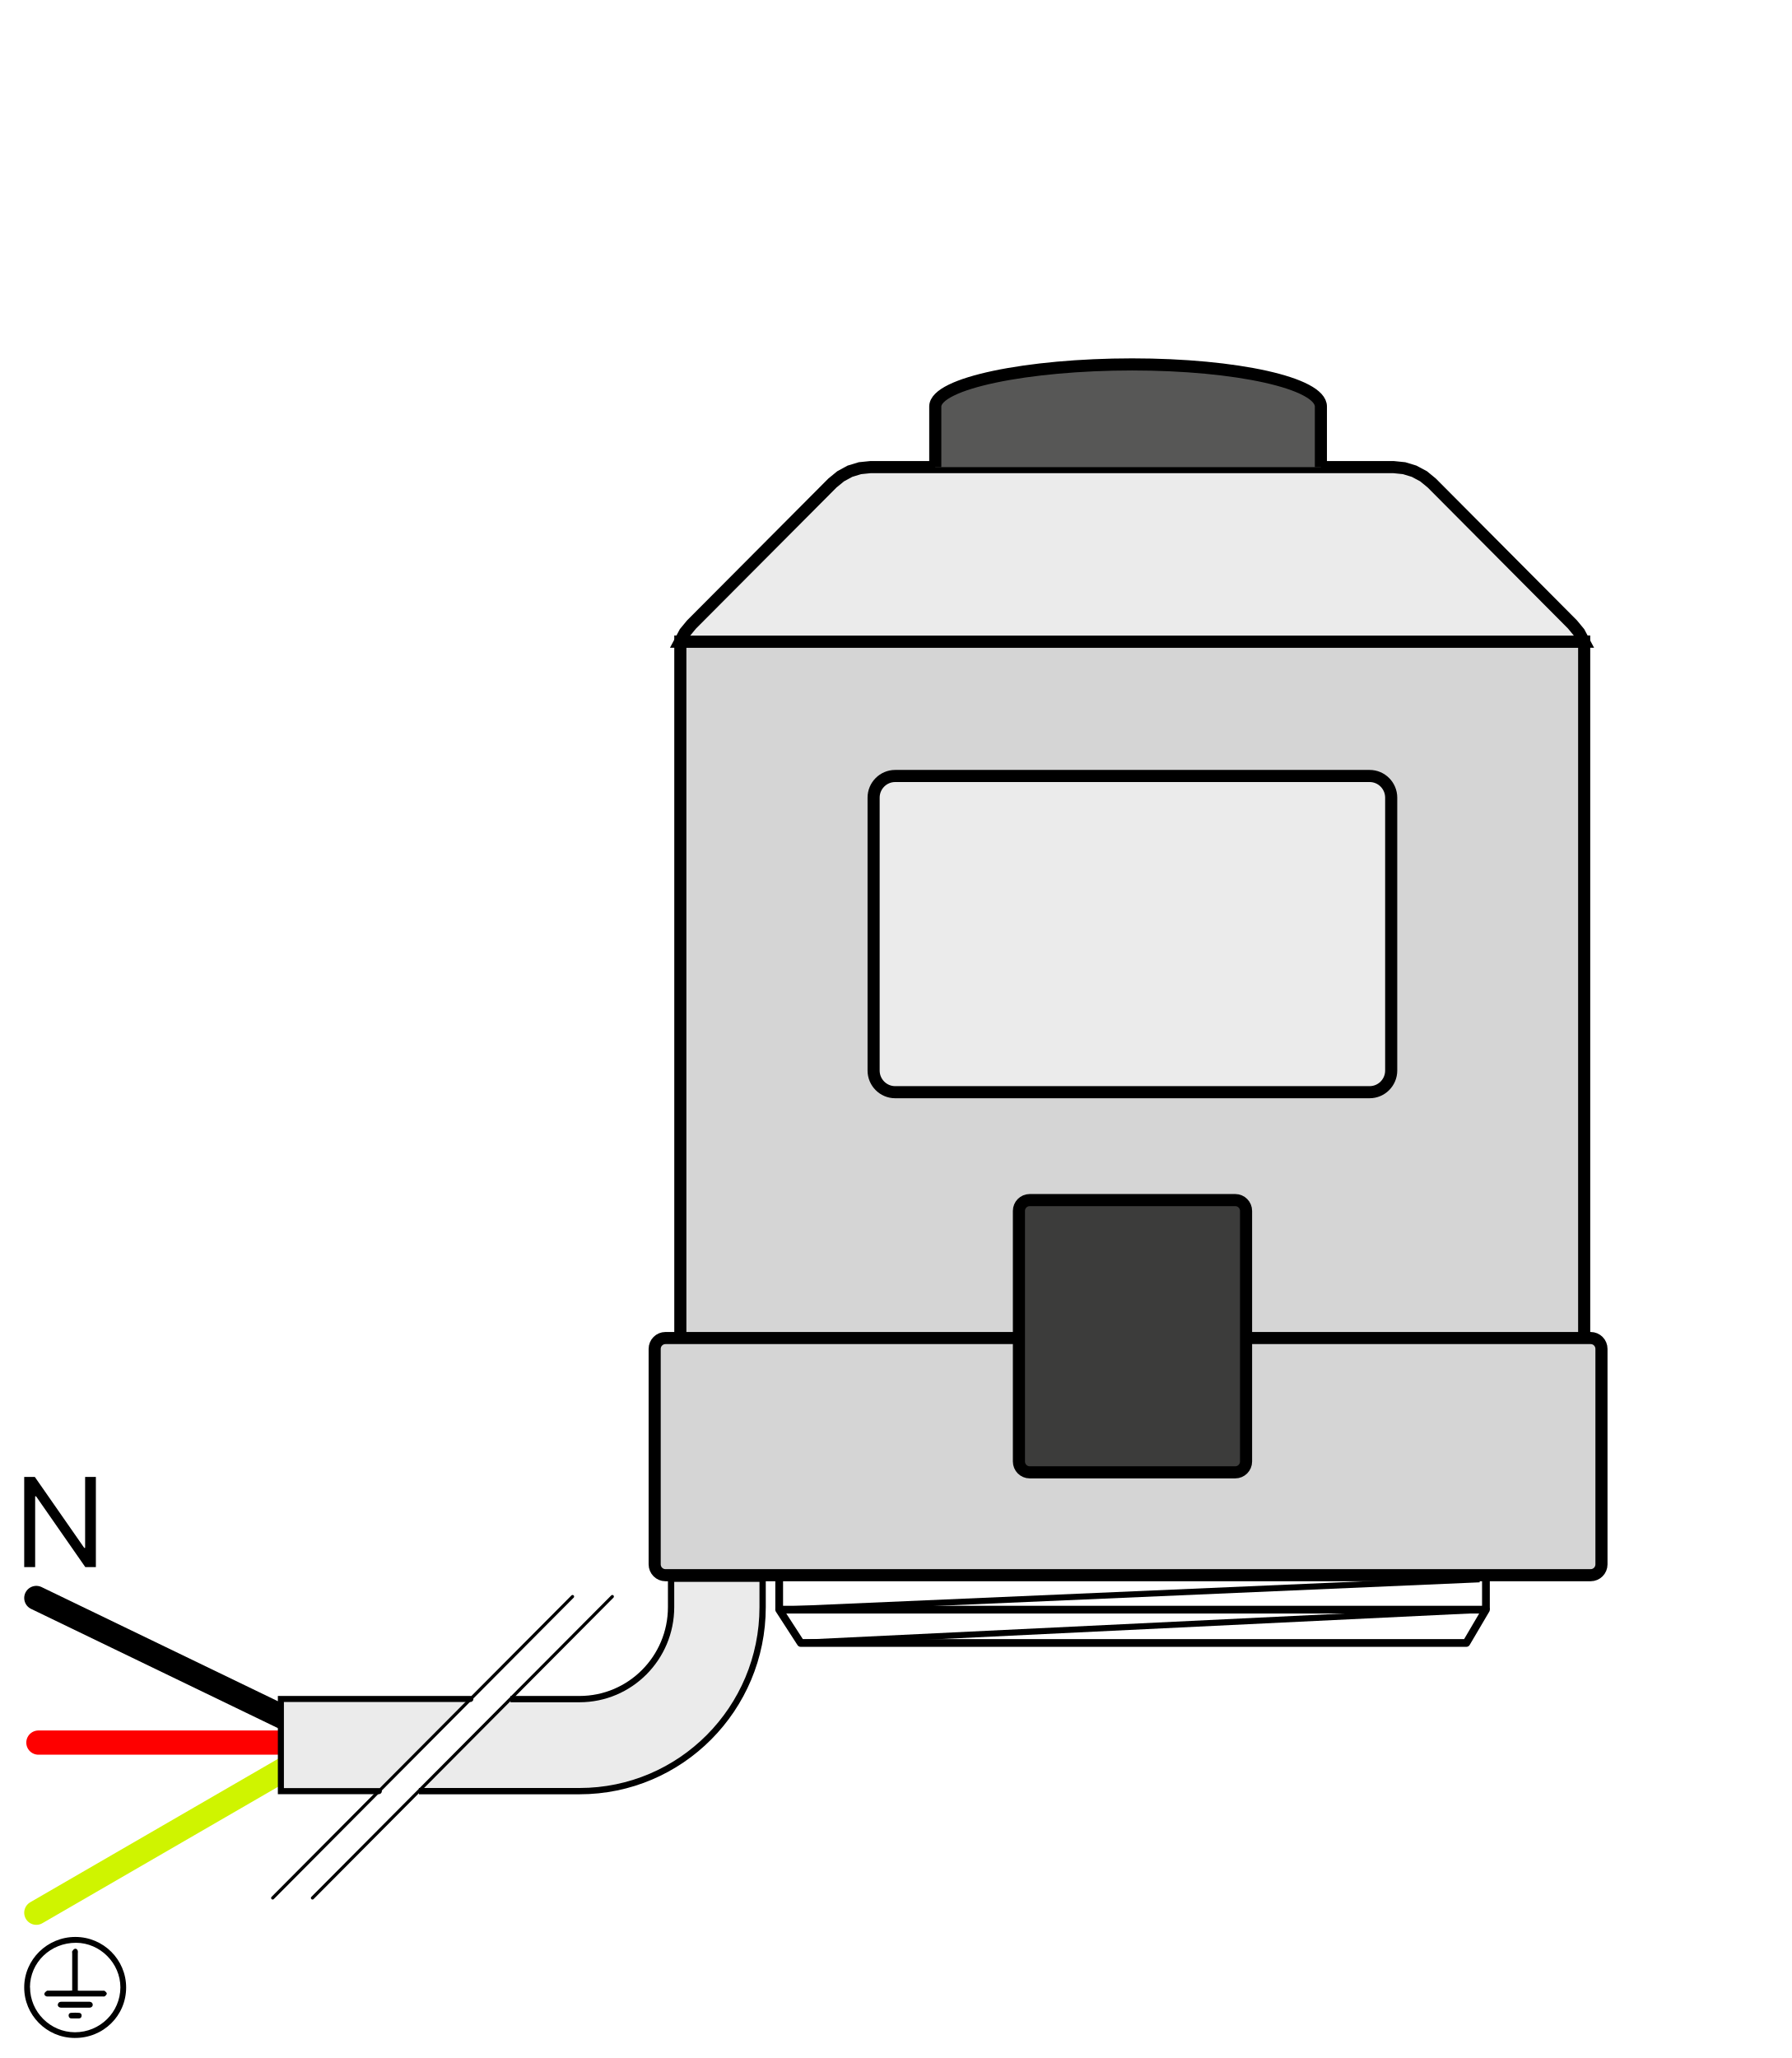
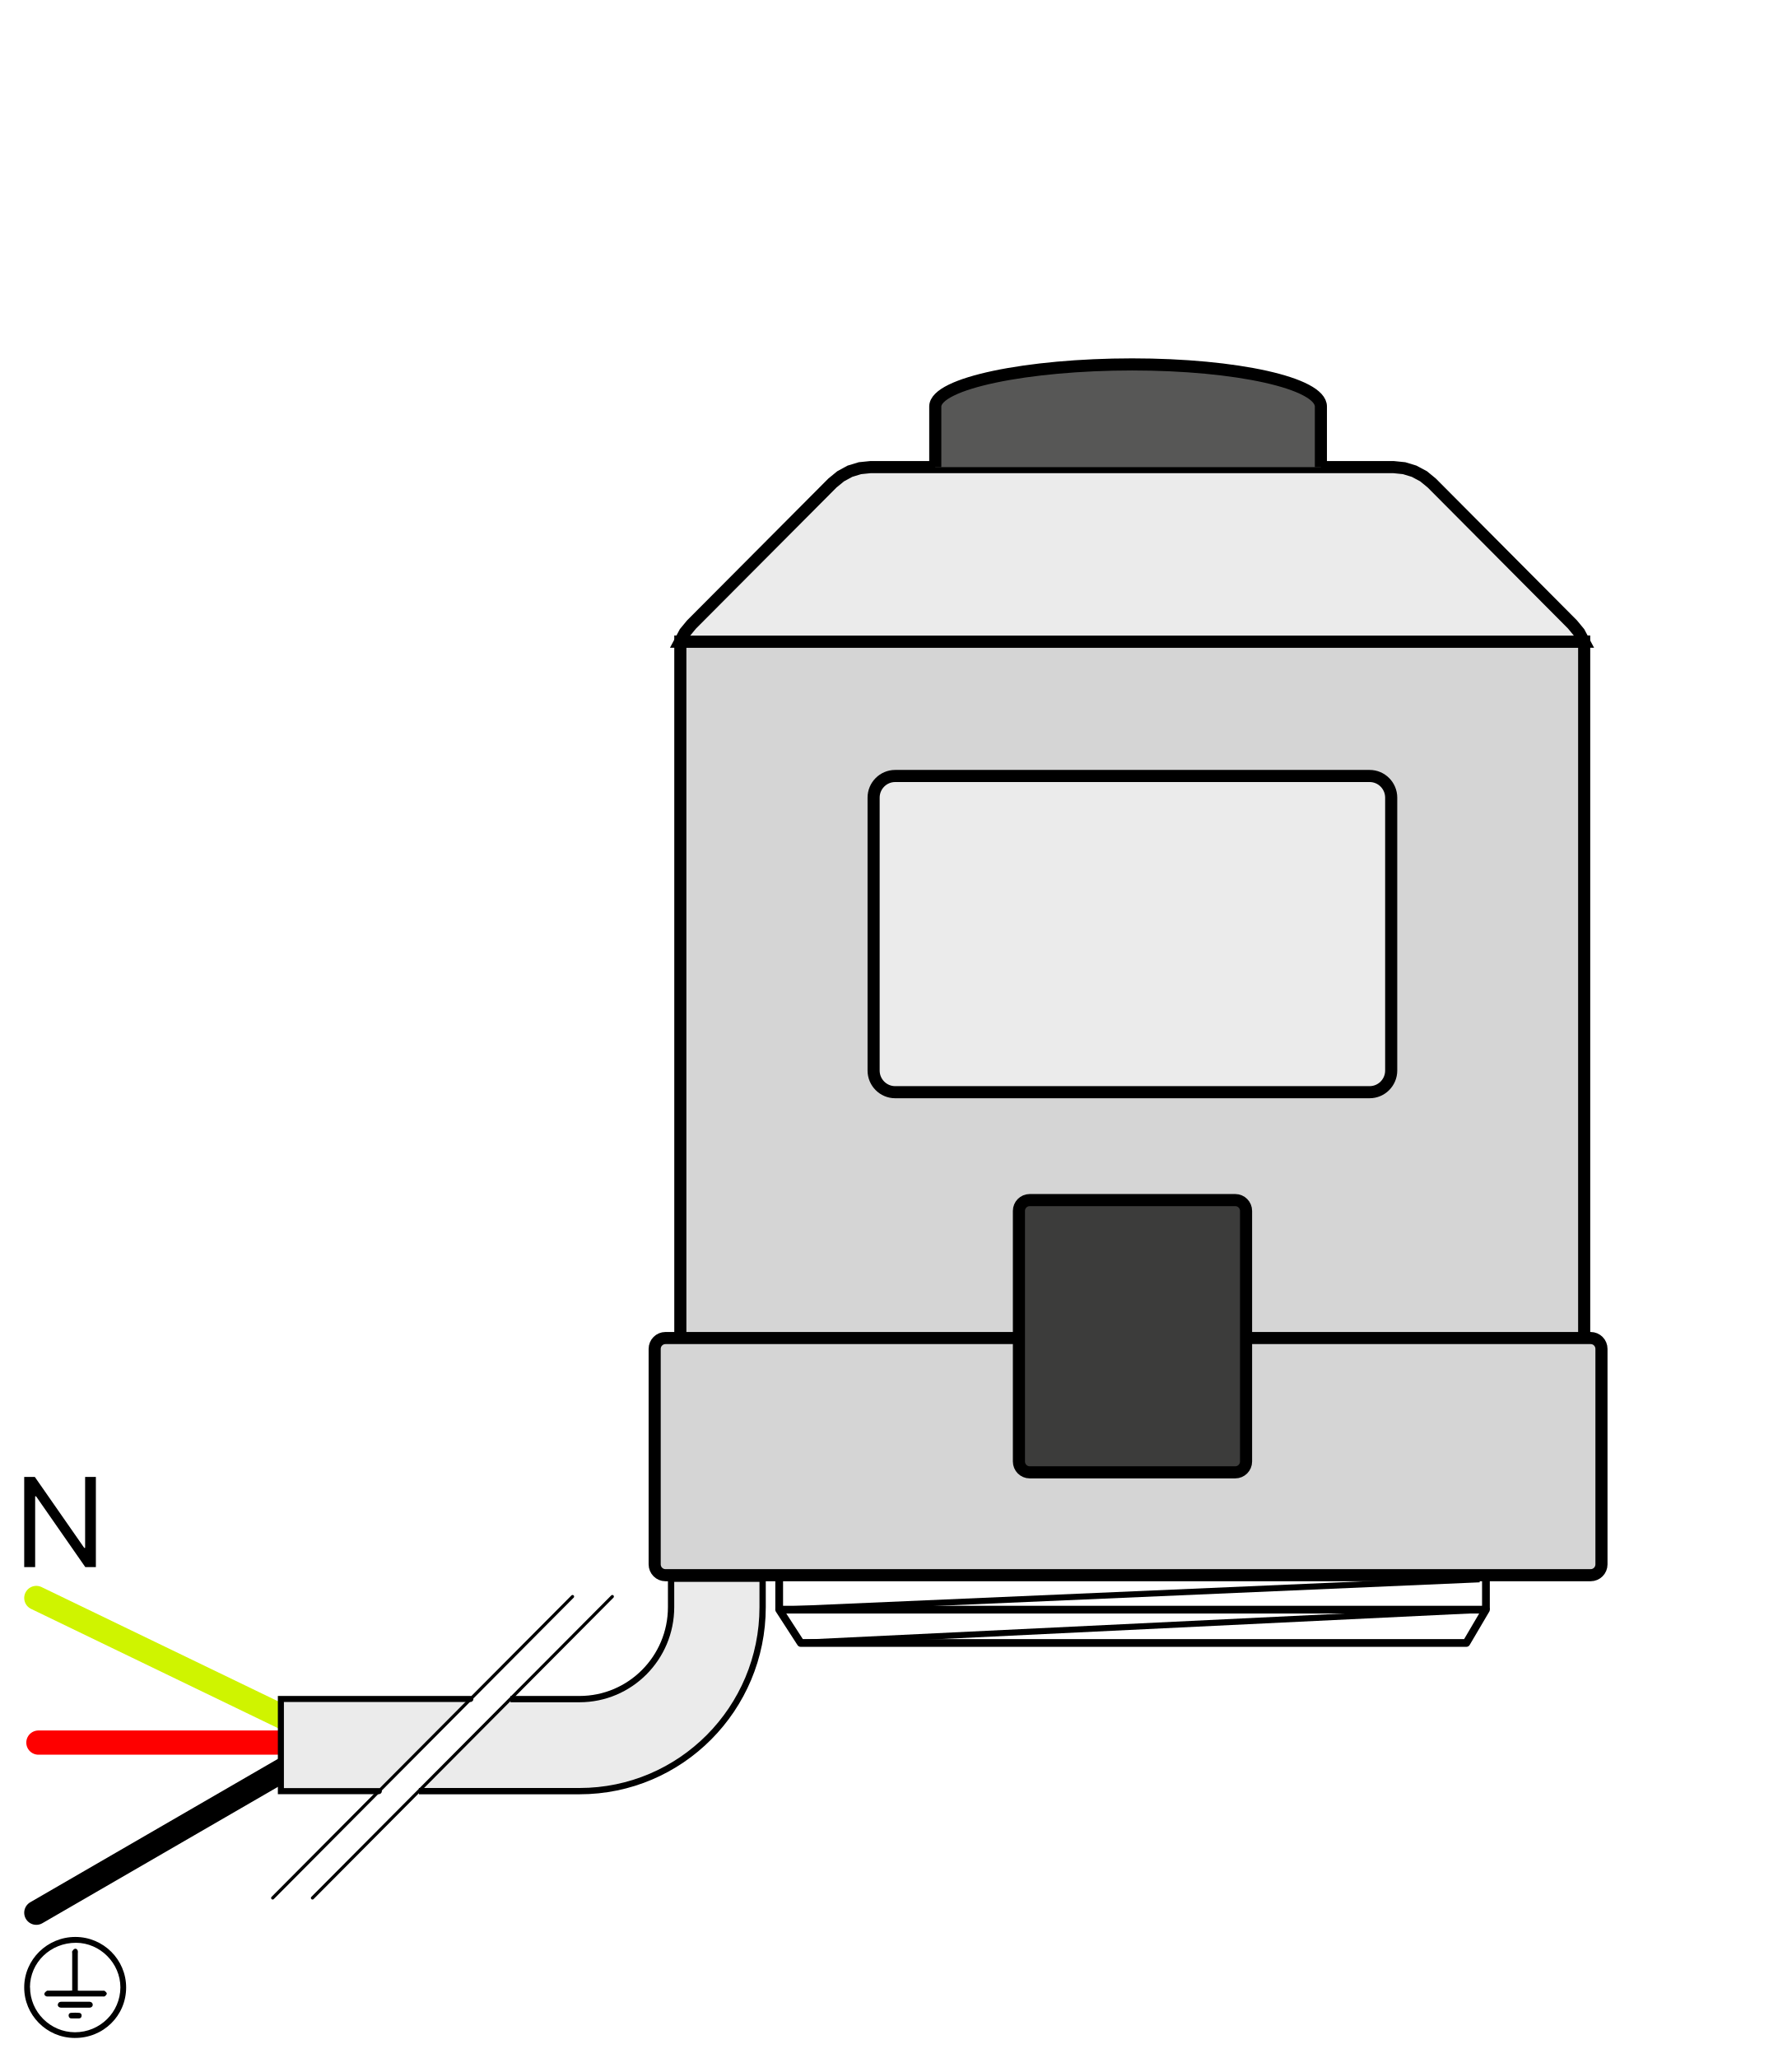
<svg xmlns="http://www.w3.org/2000/svg" width="74" height="85" viewBox="0 0 74 85" fill="none">
-   <path d="M13.743 71.913L1.5 79" stroke="#CFF400" stroke-linecap="round" />
-   <path d="M13.742 71.913L1.5 66" stroke="black" stroke-linecap="round" />
+   <path d="M13.743 71.913L1.5 79" stroke="black" stroke-linecap="round" />
+   <path d="M13.742 71.913L1.5 66" stroke="#CFF400" stroke-linecap="round" />
  <path d="M13.742 71.973L1.586 71.973" stroke="#FE0000" stroke-linecap="round" />
  <path d="M28.101 55.27V26.497H65.434V55.27" fill="#D5D5D5" />
  <path d="M28.101 55.27V26.497H65.434V55.27" stroke="black" stroke-width="0.5" stroke-miterlimit="10" />
  <path d="M54.741 19.293H55.111C55.926 19.293 56.748 19.293 57.563 19.293L57.996 19.337L58.41 19.463L58.799 19.671L59.137 19.948L64.951 25.791L65.227 26.125L65.427 26.503H65.383C52.973 26.503 40.556 26.503 28.139 26.503H28.089L28.289 26.125L28.565 25.791L34.385 19.948L34.724 19.671L35.106 19.463L35.52 19.337L35.953 19.293H38.405H38.794H54.716H54.741Z" fill="#EBEBEB" stroke="black" stroke-width="0.5" stroke-miterlimit="10" />
  <path d="M54.559 19.293V16.791C54.559 15.826 51.073 15.051 46.764 15.051C42.456 15.051 38.631 15.826 38.631 16.791V19.293" fill="#575756" />
  <path d="M54.559 19.293V16.791C54.559 15.826 51.073 15.051 46.764 15.051C42.456 15.051 38.631 15.826 38.631 16.791V19.293" stroke="black" stroke-width="0.5" stroke-miterlimit="10" />
  <path d="M36.975 45.11H56.572C57.064 45.11 57.463 44.709 57.463 44.215V32.945C57.463 32.451 57.064 32.05 56.572 32.05H36.975C36.483 32.05 36.084 32.451 36.084 32.945V44.215C36.084 44.709 36.483 45.11 36.975 45.11Z" fill="#EBEBEB" stroke="black" stroke-width="0.5" stroke-miterlimit="10" />
  <path d="M27.487 65.059H65.703C65.949 65.059 66.148 64.859 66.148 64.611V55.712C66.148 55.464 65.949 55.264 65.703 55.264L27.487 55.264C27.241 55.264 27.041 55.464 27.041 55.712V64.611C27.041 64.859 27.241 65.059 27.487 65.059Z" fill="#D5D5D5" stroke="black" stroke-width="0.5" stroke-miterlimit="10" />
  <path d="M61.376 65.065V66.484" stroke="black" stroke-width="0.32" stroke-linejoin="round" />
  <path d="M32.184 65.065V66.484" stroke="black" stroke-width="0.32" stroke-linejoin="round" />
  <path d="M61.376 66.483L60.567 67.858H33.074L32.184 66.483H61.376Z" stroke="black" stroke-width="0.32" stroke-linejoin="round" />
  <path d="M42.531 60.811H51.022C51.268 60.811 51.468 60.61 51.468 60.363V50.014C51.468 49.767 51.268 49.566 51.022 49.566H42.531C42.285 49.566 42.086 49.767 42.086 50.014V60.363C42.086 60.61 42.285 60.811 42.531 60.811Z" fill="#3C3C3B" stroke="black" stroke-width="0.5" stroke-miterlimit="10" />
  <path d="M61.113 65.229L32.184 66.484" stroke="black" stroke-width="0.25" stroke-miterlimit="10" />
  <path d="M61.376 66.483L33.081 67.851" stroke="black" stroke-width="0.25" stroke-miterlimit="10" />
  <path d="M19.428 70.171H11.602V73.978H15.647" fill="#EBEBEB" />
  <path d="M19.428 70.171H11.602V73.978H15.647" stroke="black" stroke-width="0.25" stroke-linecap="round" />
  <path d="M17.302 73.978H23.937C28.114 73.978 31.5 70.574 31.5 66.376V65.204H27.719V66.376C27.719 68.475 26.026 70.177 23.937 70.177H21.084" fill="#EBEBEB" />
  <path d="M17.302 73.978H23.937C28.114 73.978 31.5 70.574 31.5 66.376V65.204H27.719V66.376C27.719 68.475 26.026 70.177 23.937 70.177H21.084" stroke="black" stroke-width="0.26" stroke-miterlimit="3.86" />
  <path d="M25.292 65.941L12.906 78.39M23.649 65.941L11.263 78.39" stroke="black" stroke-width="0.13" stroke-linecap="round" stroke-linejoin="round" />
  <path d="M3.96 61V64.724H3.523L1.489 61.8H1.452V64.724H1V61H1.438L3.479 63.931H3.516V61H3.96Z" fill="black" />
  <path d="M1 82.084C1 80.935 1.951 80 3.112 80C4.273 80 5.21 80.939 5.21 82.088C5.21 83.255 4.264 84.186 3.076 84.172C1.911 84.164 0.996 83.21 1 82.084ZM1.241 82.08C1.241 83.095 2.072 83.932 3.094 83.937C4.13 83.937 4.969 83.112 4.973 82.084C4.973 81.086 4.139 80.245 3.139 80.241C2.085 80.241 1.241 81.051 1.237 82.08H1.241Z" fill="black" />
  <path d="M2.982 82.222C2.982 82.182 2.982 82.151 2.982 82.115C2.982 81.638 2.982 81.158 2.982 80.681C2.982 80.65 2.973 80.615 2.982 80.593C3.009 80.552 3.045 80.503 3.089 80.49C3.152 80.472 3.196 80.516 3.214 80.579C3.223 80.606 3.214 80.637 3.214 80.668C3.214 81.149 3.214 81.63 3.214 82.111C3.214 82.142 3.214 82.178 3.214 82.218C3.254 82.218 3.286 82.222 3.317 82.222C3.621 82.222 3.924 82.222 4.228 82.222C4.259 82.222 4.304 82.213 4.326 82.231C4.362 82.258 4.411 82.302 4.411 82.338C4.411 82.378 4.366 82.423 4.33 82.449C4.308 82.467 4.268 82.459 4.232 82.459C3.491 82.459 2.75 82.459 2.013 82.459C1.987 82.459 1.96 82.459 1.933 82.459C1.87 82.445 1.821 82.4 1.835 82.338C1.844 82.293 1.893 82.258 1.933 82.227C1.955 82.213 1.991 82.222 2.022 82.218C2.304 82.218 2.585 82.218 2.871 82.218C2.902 82.218 2.933 82.218 2.978 82.213L2.982 82.222Z" fill="black" />
  <path d="M3.107 82.922C2.915 82.922 2.723 82.922 2.536 82.922C2.433 82.922 2.366 82.854 2.393 82.77C2.415 82.698 2.469 82.677 2.54 82.677C2.683 82.677 2.826 82.677 2.969 82.677C3.192 82.677 3.411 82.677 3.634 82.677C3.656 82.677 3.683 82.677 3.705 82.677C3.786 82.685 3.835 82.739 3.83 82.805C3.826 82.881 3.772 82.917 3.701 82.922C3.594 82.922 3.482 82.922 3.375 82.922C3.286 82.922 3.201 82.922 3.112 82.922H3.107Z" fill="black" />
  <path d="M3.098 83.366C3.049 83.366 3 83.366 2.951 83.366C2.884 83.366 2.844 83.327 2.835 83.26C2.826 83.193 2.862 83.14 2.929 83.135C3.045 83.126 3.161 83.126 3.272 83.135C3.339 83.14 3.38 83.193 3.371 83.264C3.362 83.331 3.321 83.366 3.255 83.366C3.201 83.366 3.152 83.366 3.098 83.366Z" fill="black" />
  <rect class="RELAY-IN" x="1" y="71.5" width="1" height="1" rx="0.5" fill="transparent" />
</svg>
